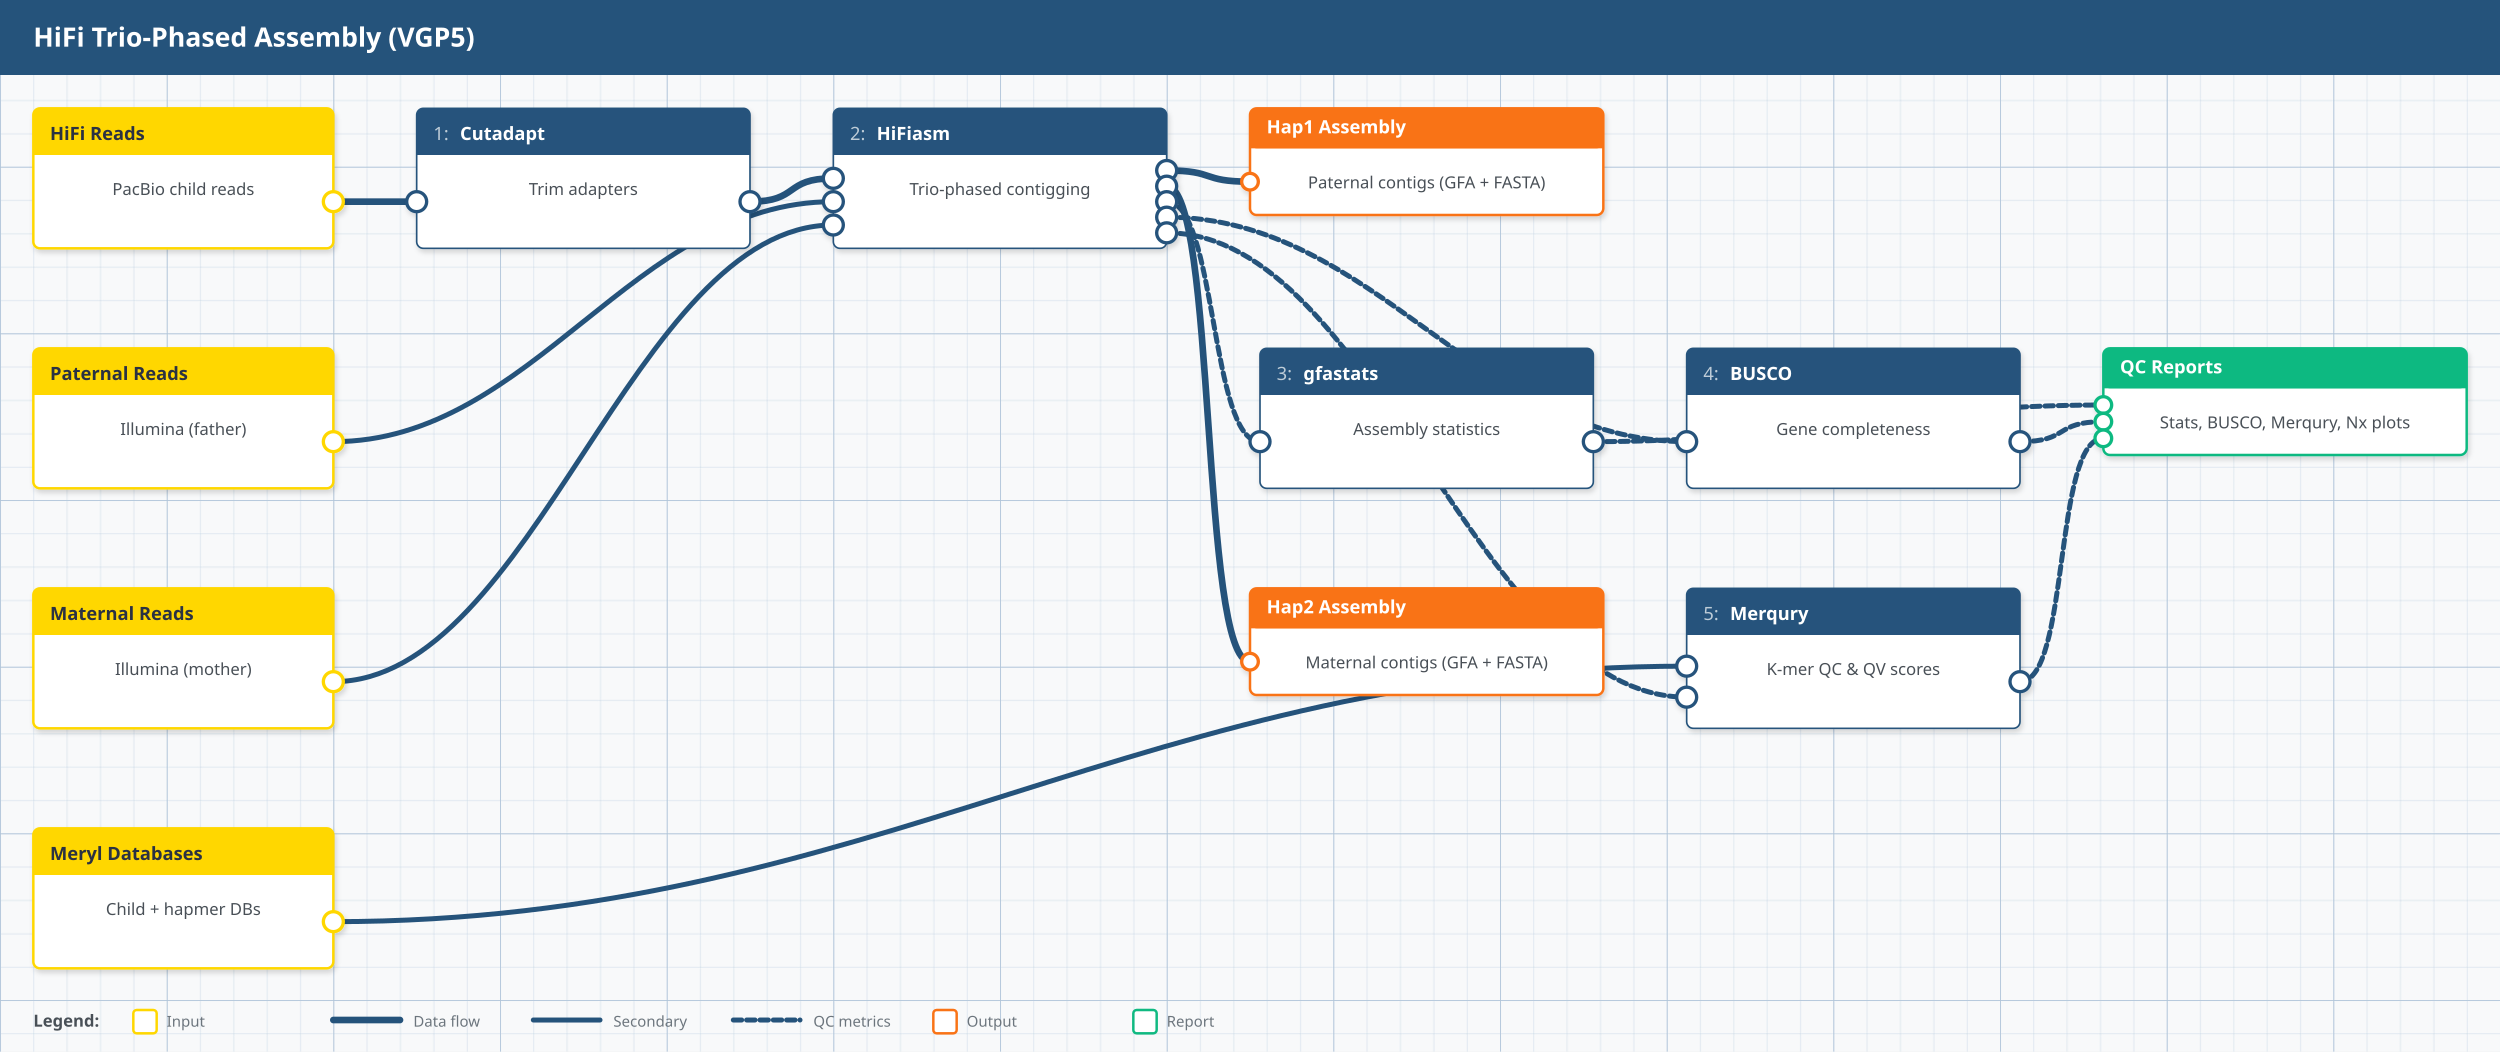
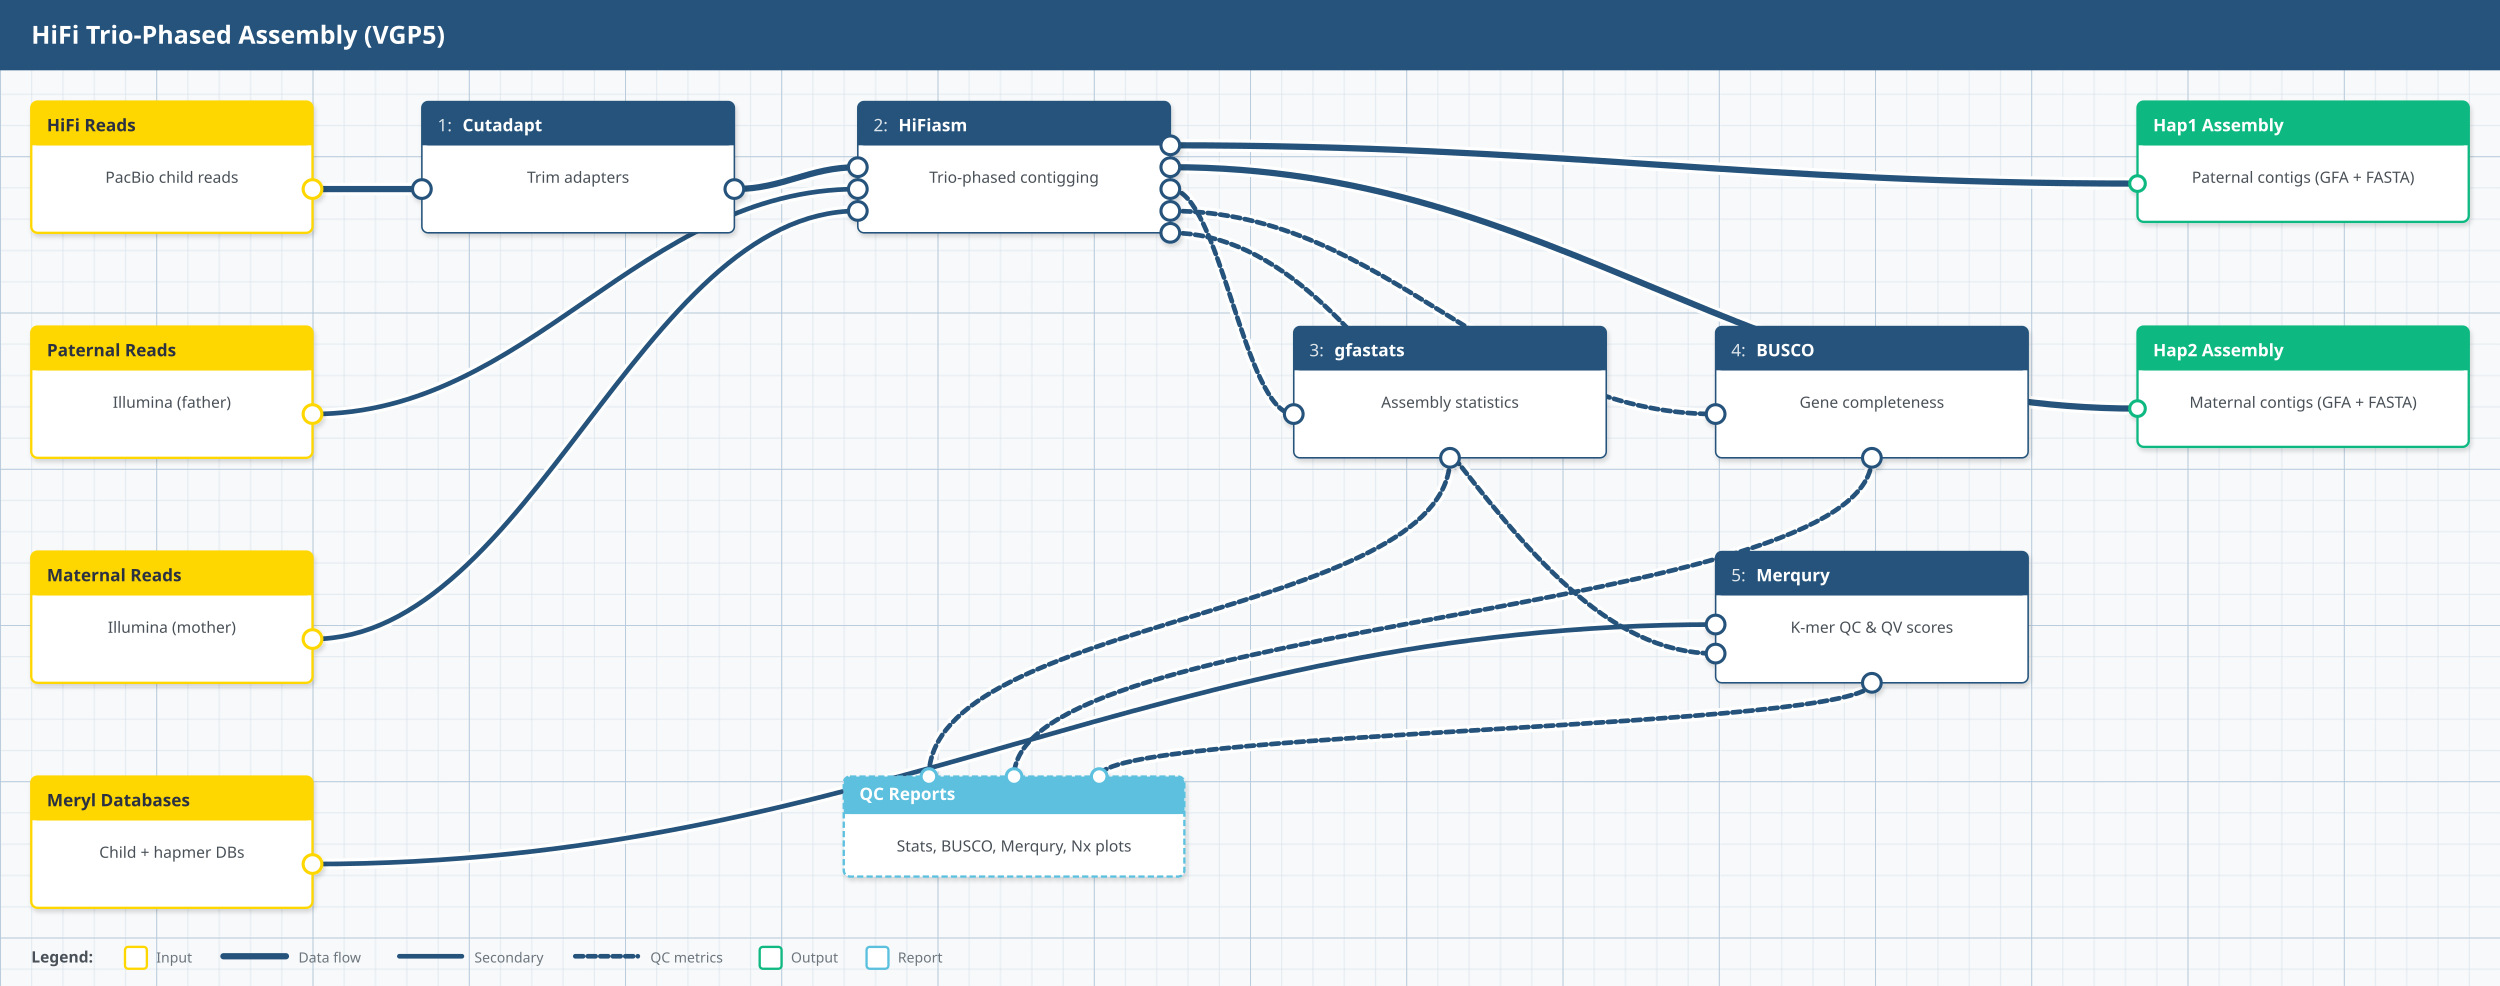
- <svg xmlns="http://www.w3.org/2000/svg" viewBox="0 0 1500 631" aria-label="HiFi Trio-Phased Assembly (VGP5)" role="img">
+ <svg xmlns="http://www.w3.org/2000/svg" viewBox="0 0 1600 631" aria-label="HiFi Trio-Phased Assembly (VGP5)" role="img">
  <defs>
    <pattern id="wd-grid" width="20" height="20" patternUnits="userSpaceOnUse">
      <path d="M 20 0 L 0 0 0 20" fill="none" stroke="#c5d5e4" stroke-width="0.5" />
    </pattern>
    <pattern id="wd-grid-major" width="100" height="100" patternUnits="userSpaceOnUse">
      <rect width="100" height="100" fill="url(#wd-grid)" />
      <path d="M 100 0 L 0 0 0 100" fill="none" stroke="#b0c4d8" stroke-width="1" />
    </pattern>
    <filter id="wd-shadow" x="-5%" y="-5%" width="115%" height="115%">
      <feDropShadow dx="1" dy="2" stdDeviation="1.5" flood-opacity="0.15" />
    </filter>
  </defs>
-   <rect width="1500" height="631" fill="#f8f9fa" />
-   <rect width="1500" height="631" fill="url(#wd-grid-major)" />
-   <rect x="0" y="0" width="1500" height="45" fill="#25537b" />
+   <rect width="1600" height="631" fill="#f8f9fa" />
+   <rect width="1600" height="631" fill="url(#wd-grid-major)" />
+   <rect x="0" y="0" width="1600" height="45" fill="#25537b" />
  <text x="20" y="28" font-family="system-ui, sans-serif" font-size="16" font-weight="600" fill="white">HiFi Trio-Phased Assembly (VGP5)</text>
-   <path d="M 200.0 121.0 C 230.0 121.0, 220.0 121.0, 250.0 121.0" stroke="#25537b" fill="none" stroke-linecap="round" stroke-width="4" />
-   <path d="M 450.0 121.0 C 480.0 121.0, 470.0 107.0, 500.0 107.0" stroke="#25537b" fill="none" stroke-linecap="round" stroke-width="4" />
-   <path d="M 200.0 265.0 C 320.0 265.0, 380.0 121.0, 500.0 121.0" stroke="#25537b" fill="none" stroke-linecap="round" stroke-width="3" />
-   <path d="M 200.0 409.0 C 320.0 409.0, 380.0 135.0, 500.0 135.0" stroke="#25537b" fill="none" stroke-linecap="round" stroke-width="3" />
-   <path d="M 700.0 102.3 C 730.0 102.3, 720.0 109.0, 750.0 109.0" stroke="#25537b" fill="none" stroke-linecap="round" stroke-width="4" />
-   <path d="M 700.0 111.7 C 730.0 111.7, 720.0 397.0, 750.0 397.0" stroke="#25537b" fill="none" stroke-linecap="round" stroke-width="4" />
-   <path d="M 700.0 121.0 C 730.0 121.0, 726.0 265.0, 756.0 265.0" stroke="#25537b" fill="none" stroke-linecap="round" stroke-width="3" stroke-dasharray="5 3" />
-   <path d="M 700.0 130.3 C 824.8 130.3, 887.2 265.0, 1012.0 265.0" stroke="#25537b" fill="none" stroke-linecap="round" stroke-width="3" stroke-dasharray="5 3" />
-   <path d="M 200.0 553.0 C 524.8 553.0, 687.2 399.7, 1012.0 399.7" stroke="#25537b" fill="none" stroke-linecap="round" stroke-width="3" />
-   <path d="M 700.0 139.7 C 824.8 139.7, 887.2 418.3, 1012.0 418.3" stroke="#25537b" fill="none" stroke-linecap="round" stroke-width="3" stroke-dasharray="5 3" />
-   <path d="M 956.0 265.0 C 1078.4 265.0, 1139.6 243.0, 1262.0 243.0" stroke="#25537b" fill="none" stroke-linecap="round" stroke-width="3" stroke-dasharray="5 3" />
-   <path d="M 1212.0 265.0 C 1242.0 265.0, 1232.0 253.0, 1262.0 253.0" stroke="#25537b" fill="none" stroke-linecap="round" stroke-width="3" stroke-dasharray="5 3" />
-   <path d="M 1212.0 409.0 C 1242.0 409.0, 1232.0 263.0, 1262.0 263.0" stroke="#25537b" fill="none" stroke-linecap="round" stroke-width="3" stroke-dasharray="5 3" />
+   <path d="M 200.0 121.0 C 230.0 121.0, 240.0 121.0, 270.0 121.0" stroke="white" fill="none" stroke-linecap="round" stroke-width="8" />
+   <path d="M 470.0 121.0 C 501.6 121.0, 517.4 107.0, 549.0 107.0" stroke="white" fill="none" stroke-linecap="round" stroke-width="8" />
+   <path d="M 200.0 265.0 C 339.6 265.0, 409.4 121.0, 549.0 121.0" stroke="white" fill="none" stroke-linecap="round" stroke-width="7" />
+   <path d="M 200.0 409.0 C 339.6 409.0, 409.4 135.0, 549.0 135.0" stroke="white" fill="none" stroke-linecap="round" stroke-width="7" />
+   <path d="M 749.0 93.0 C 996.6 93.0, 1120.4 117.5, 1368.0 117.5" stroke="white" fill="none" stroke-linecap="round" stroke-width="8" />
+   <path d="M 749.0 107.0 C 996.6 107.0, 1120.4 261.5, 1368.0 261.5" stroke="white" fill="none" stroke-linecap="round" stroke-width="8" />
+   <path d="M 749.0 121.0 C 780.6 121.0, 796.4 265.0, 828.0 265.0" stroke="white" fill="none" stroke-linecap="round" stroke-width="7" />
+   <path d="M 749.0 135.0 C 888.6 135.0, 958.4 265.0, 1098.0 265.0" stroke="white" fill="none" stroke-linecap="round" stroke-width="7" />
+   <path d="M 200.0 553.0 C 559.2 553.0, 738.8 399.7, 1098.0 399.7" stroke="white" fill="none" stroke-linecap="round" stroke-width="7" />
+   <path d="M 749.0 149.0 C 888.6 149.0, 958.4 418.3, 1098.0 418.3" stroke="white" fill="none" stroke-linecap="round" stroke-width="7" />
+   <path d="M 928.0 293.0 C 928.0 395.0, 594.5 395.0, 594.5 497.0" stroke="white" fill="none" stroke-linecap="round" stroke-width="7" />
+   <path d="M 1198.0 293.0 C 1198.0 395.0, 649.0 395.0, 649.0 497.0" stroke="white" fill="none" stroke-linecap="round" stroke-width="7" />
+   <path d="M 1198.0 437.0 C 1198.0 467.0, 703.5 467.0, 703.5 497.0" stroke="white" fill="none" stroke-linecap="round" stroke-width="7" />
+   <path d="M 200.0 121.0 C 230.0 121.0, 240.0 121.0, 270.0 121.0" stroke="#25537b" fill="none" stroke-linecap="round" stroke-width="4" />
+   <path d="M 470.0 121.0 C 501.6 121.0, 517.4 107.0, 549.0 107.0" stroke="#25537b" fill="none" stroke-linecap="round" stroke-width="4" />
+   <path d="M 200.0 265.0 C 339.6 265.0, 409.4 121.0, 549.0 121.0" stroke="#25537b" fill="none" stroke-linecap="round" stroke-width="3" />
+   <path d="M 200.0 409.0 C 339.6 409.0, 409.4 135.0, 549.0 135.0" stroke="#25537b" fill="none" stroke-linecap="round" stroke-width="3" />
+   <path d="M 749.0 93.0 C 996.6 93.0, 1120.4 117.5, 1368.0 117.5" stroke="#25537b" fill="none" stroke-linecap="round" stroke-width="4" />
+   <path d="M 749.0 107.0 C 996.6 107.0, 1120.4 261.5, 1368.0 261.5" stroke="#25537b" fill="none" stroke-linecap="round" stroke-width="4" />
+   <path d="M 749.0 121.0 C 780.6 121.0, 796.4 265.0, 828.0 265.0" stroke="#25537b" fill="none" stroke-linecap="round" stroke-width="3" stroke-dasharray="5 3" />
+   <path d="M 749.0 135.0 C 888.6 135.0, 958.4 265.0, 1098.0 265.0" stroke="#25537b" fill="none" stroke-linecap="round" stroke-width="3" stroke-dasharray="5 3" />
+   <path d="M 200.0 553.0 C 559.2 553.0, 738.8 399.7, 1098.0 399.7" stroke="#25537b" fill="none" stroke-linecap="round" stroke-width="3" />
+   <path d="M 749.0 149.0 C 888.6 149.0, 958.4 418.3, 1098.0 418.3" stroke="#25537b" fill="none" stroke-linecap="round" stroke-width="3" stroke-dasharray="5 3" />
+   <path d="M 928.0 293.0 C 928.0 395.0, 594.5 395.0, 594.5 497.0" stroke="#25537b" fill="none" stroke-linecap="round" stroke-width="3" stroke-dasharray="5 3" />
+   <path d="M 1198.0 293.0 C 1198.0 395.0, 649.0 395.0, 649.0 497.0" stroke="#25537b" fill="none" stroke-linecap="round" stroke-width="3" stroke-dasharray="5 3" />
+   <path d="M 1198.0 437.0 C 1198.0 467.0, 703.5 467.0, 703.5 497.0" stroke="#25537b" fill="none" stroke-linecap="round" stroke-width="3" stroke-dasharray="5 3" />
  <g filter="url(#wd-shadow)" transform="translate(20.0, 65.0)">
    <rect width="180.0" height="84.0" rx="4" fill="white" stroke="#ffd700" stroke-width="1.5" />
    <rect width="180.0" height="28" rx="4" fill="#ffd700" />
    <rect x="0" y="24" width="180.0" height="4" fill="#ffd700" />
    <text x="10" y="19" font-family="system-ui, sans-serif" font-size="11" font-weight="600" fill="#2C3143">HiFi Reads</text>
    <text x="90.0" y="52" text-anchor="middle" font-family="system-ui, sans-serif" font-size="10" fill="#495057">PacBio child reads</text>
    <circle cx="180.0" cy="56.0" r="6" fill="white" stroke="#ffd700" stroke-width="2" />
  </g>
  <g filter="url(#wd-shadow)" transform="translate(20.0, 209.0)">
    <rect width="180.0" height="84.0" rx="4" fill="white" stroke="#ffd700" stroke-width="1.5" />
    <rect width="180.0" height="28" rx="4" fill="#ffd700" />
    <rect x="0" y="24" width="180.0" height="4" fill="#ffd700" />
    <text x="10" y="19" font-family="system-ui, sans-serif" font-size="11" font-weight="600" fill="#2C3143">Paternal Reads</text>
    <text x="90.0" y="52" text-anchor="middle" font-family="system-ui, sans-serif" font-size="10" fill="#495057">Illumina (father)</text>
    <circle cx="180.0" cy="56.0" r="6" fill="white" stroke="#ffd700" stroke-width="2" />
  </g>
  <g filter="url(#wd-shadow)" transform="translate(20.0, 353.0)">
    <rect width="180.0" height="84.0" rx="4" fill="white" stroke="#ffd700" stroke-width="1.5" />
    <rect width="180.0" height="28" rx="4" fill="#ffd700" />
    <rect x="0" y="24" width="180.0" height="4" fill="#ffd700" />
    <text x="10" y="19" font-family="system-ui, sans-serif" font-size="11" font-weight="600" fill="#2C3143">Maternal Reads</text>
    <text x="90.0" y="52" text-anchor="middle" font-family="system-ui, sans-serif" font-size="10" fill="#495057">Illumina (mother)</text>
    <circle cx="180.0" cy="56.0" r="6" fill="white" stroke="#ffd700" stroke-width="2" />
  </g>
  <g filter="url(#wd-shadow)" transform="translate(20.0, 497.0)">
    <rect width="180.0" height="84.0" rx="4" fill="white" stroke="#ffd700" stroke-width="1.5" />
    <rect width="180.0" height="28" rx="4" fill="#ffd700" />
    <rect x="0" y="24" width="180.0" height="4" fill="#ffd700" />
    <text x="10" y="19" font-family="system-ui, sans-serif" font-size="11" font-weight="600" fill="#2C3143">Meryl Databases</text>
    <text x="90.0" y="52" text-anchor="middle" font-family="system-ui, sans-serif" font-size="10" fill="#495057">Child + hapmer DBs</text>
    <circle cx="180.0" cy="56.0" r="6" fill="white" stroke="#ffd700" stroke-width="2" />
  </g>
-   <g filter="url(#wd-shadow)" transform="translate(250.0, 65.0)">
+   <g filter="url(#wd-shadow)" transform="translate(270.0, 65.0)">
    <rect width="200.0" height="84.0" rx="4" fill="white" stroke="#25537b" stroke-width="1" />
    <rect width="200.0" height="28" rx="4" fill="#25537b" />
    <rect x="0" y="24" width="200.0" height="4" fill="#25537b" />
-     <text x="10" y="19" font-family="system-ui, sans-serif" font-size="11" fill="rgba(255,255,255,0.7)">1:</text>
+     <text x="10" y="19" font-family="system-ui, sans-serif" font-size="11" font-weight="500" fill="rgba(255,255,255,0.85)">1:</text>
    <text x="26" y="19" font-family="system-ui, sans-serif" font-size="11" font-weight="600" fill="white">Cutadapt</text>
    <text x="100.0" y="52" text-anchor="middle" font-family="system-ui, sans-serif" font-size="10" fill="#495057">Trim adapters</text>
    <circle cx="0.0" cy="56.0" r="6" fill="white" stroke="#25537b" stroke-width="2" />
    <circle cx="200.0" cy="56.0" r="6" fill="white" stroke="#25537b" stroke-width="2" />
  </g>
-   <g filter="url(#wd-shadow)" transform="translate(500.0, 65.0)">
+   <g filter="url(#wd-shadow)" transform="translate(549.0, 65.0)">
    <rect width="200.0" height="84.0" rx="4" fill="white" stroke="#25537b" stroke-width="1" />
    <rect width="200.0" height="28" rx="4" fill="#25537b" />
    <rect x="0" y="24" width="200.0" height="4" fill="#25537b" />
-     <text x="10" y="19" font-family="system-ui, sans-serif" font-size="11" fill="rgba(255,255,255,0.7)">2:</text>
+     <text x="10" y="19" font-family="system-ui, sans-serif" font-size="11" font-weight="500" fill="rgba(255,255,255,0.85)">2:</text>
    <text x="26" y="19" font-family="system-ui, sans-serif" font-size="11" font-weight="600" fill="white">HiFiasm</text>
    <text x="100.0" y="52" text-anchor="middle" font-family="system-ui, sans-serif" font-size="10" fill="#495057">Trio-phased contigging</text>
    <circle cx="0.0" cy="42.0" r="6" fill="white" stroke="#25537b" stroke-width="2" />
    <circle cx="0.0" cy="56.0" r="6" fill="white" stroke="#25537b" stroke-width="2" />
    <circle cx="0.0" cy="70.0" r="6" fill="white" stroke="#25537b" stroke-width="2" />
-     <circle cx="200.0" cy="37.3" r="6" fill="white" stroke="#25537b" stroke-width="2" />
-     <circle cx="200.0" cy="46.7" r="6" fill="white" stroke="#25537b" stroke-width="2" />
+     <circle cx="200.0" cy="28.0" r="6" fill="white" stroke="#25537b" stroke-width="2" />
+     <circle cx="200.0" cy="42.0" r="6" fill="white" stroke="#25537b" stroke-width="2" />
    <circle cx="200.0" cy="56.0" r="6" fill="white" stroke="#25537b" stroke-width="2" />
-     <circle cx="200.0" cy="65.3" r="6" fill="white" stroke="#25537b" stroke-width="2" />
-     <circle cx="200.0" cy="74.7" r="6" fill="white" stroke="#25537b" stroke-width="2" />
+     <circle cx="200.0" cy="70.0" r="6" fill="white" stroke="#25537b" stroke-width="2" />
+     <circle cx="200.0" cy="84.0" r="6" fill="white" stroke="#25537b" stroke-width="2" />
  </g>
-   <g filter="url(#wd-shadow)" transform="translate(756.0, 209.0)">
+   <g filter="url(#wd-shadow)" transform="translate(828.0, 209.0)">
    <rect width="200.0" height="84.0" rx="4" fill="white" stroke="#25537b" stroke-width="1" />
    <rect width="200.0" height="28" rx="4" fill="#25537b" />
    <rect x="0" y="24" width="200.0" height="4" fill="#25537b" />
-     <text x="10" y="19" font-family="system-ui, sans-serif" font-size="11" fill="rgba(255,255,255,0.7)">3:</text>
+     <text x="10" y="19" font-family="system-ui, sans-serif" font-size="11" font-weight="500" fill="rgba(255,255,255,0.85)">3:</text>
    <text x="26" y="19" font-family="system-ui, sans-serif" font-size="11" font-weight="600" fill="white">gfastats</text>
    <text x="100.0" y="52" text-anchor="middle" font-family="system-ui, sans-serif" font-size="10" fill="#495057">Assembly statistics</text>
    <circle cx="0.0" cy="56.0" r="6" fill="white" stroke="#25537b" stroke-width="2" />
-     <circle cx="200.0" cy="56.0" r="6" fill="white" stroke="#25537b" stroke-width="2" />
+     <circle cx="100.0" cy="84.0" r="6" fill="white" stroke="#25537b" stroke-width="2" />
  </g>
-   <g filter="url(#wd-shadow)" transform="translate(1012.0, 209.0)">
+   <g filter="url(#wd-shadow)" transform="translate(1098.0, 209.0)">
    <rect width="200.0" height="84.0" rx="4" fill="white" stroke="#25537b" stroke-width="1" />
    <rect width="200.0" height="28" rx="4" fill="#25537b" />
    <rect x="0" y="24" width="200.0" height="4" fill="#25537b" />
-     <text x="10" y="19" font-family="system-ui, sans-serif" font-size="11" fill="rgba(255,255,255,0.7)">4:</text>
+     <text x="10" y="19" font-family="system-ui, sans-serif" font-size="11" font-weight="500" fill="rgba(255,255,255,0.85)">4:</text>
    <text x="26" y="19" font-family="system-ui, sans-serif" font-size="11" font-weight="600" fill="white">BUSCO</text>
    <text x="100.0" y="52" text-anchor="middle" font-family="system-ui, sans-serif" font-size="10" fill="#495057">Gene completeness</text>
    <circle cx="0.0" cy="56.0" r="6" fill="white" stroke="#25537b" stroke-width="2" />
-     <circle cx="200.0" cy="56.0" r="6" fill="white" stroke="#25537b" stroke-width="2" />
+     <circle cx="100.0" cy="84.0" r="6" fill="white" stroke="#25537b" stroke-width="2" />
  </g>
-   <g filter="url(#wd-shadow)" transform="translate(1012.0, 353.0)">
+   <g filter="url(#wd-shadow)" transform="translate(1098.0, 353.0)">
    <rect width="200.0" height="84.0" rx="4" fill="white" stroke="#25537b" stroke-width="1" />
    <rect width="200.0" height="28" rx="4" fill="#25537b" />
    <rect x="0" y="24" width="200.0" height="4" fill="#25537b" />
-     <text x="10" y="19" font-family="system-ui, sans-serif" font-size="11" fill="rgba(255,255,255,0.7)">5:</text>
+     <text x="10" y="19" font-family="system-ui, sans-serif" font-size="11" font-weight="500" fill="rgba(255,255,255,0.85)">5:</text>
    <text x="26" y="19" font-family="system-ui, sans-serif" font-size="11" font-weight="600" fill="white">Merqury</text>
    <text x="100.0" y="52" text-anchor="middle" font-family="system-ui, sans-serif" font-size="10" fill="#495057">K-mer QC &amp; QV scores</text>
    <circle cx="0.0" cy="46.7" r="6" fill="white" stroke="#25537b" stroke-width="2" />
    <circle cx="0.0" cy="65.3" r="6" fill="white" stroke="#25537b" stroke-width="2" />
-     <circle cx="200.0" cy="56.0" r="6" fill="white" stroke="#25537b" stroke-width="2" />
+     <circle cx="100.0" cy="84.0" r="6" fill="white" stroke="#25537b" stroke-width="2" />
  </g>
-   <g filter="url(#wd-shadow)" transform="translate(750.0, 65.0)">
-     <rect width="212.0" height="64.0" rx="4" fill="white" stroke="#f97316" stroke-width="1.5" />
-     <rect width="212.0" height="24" rx="4" fill="#f97316" />
-     <rect x="0" y="20" width="212.0" height="4" fill="#f97316" />
-     <text x="10" y="15" font-family="system-ui, sans-serif" font-size="11" font-weight="600" fill="white">Hap1 Assembly</text>
-     <text x="106.0" y="48" text-anchor="middle" font-family="system-ui, sans-serif" font-size="10" fill="#495057">Paternal contigs (GFA + FASTA)</text>
-     <circle cx="0.0" cy="44.0" r="5" fill="white" stroke="#f97316" stroke-width="2" />
+   <g filter="url(#wd-shadow)" transform="translate(1368.0, 65.0)">
+     <rect width="212.0" height="77.0" rx="4" fill="white" stroke="#10b981" stroke-width="1.5" />
+     <rect width="212.0" height="28" rx="4" fill="#10b981" />
+     <rect x="0" y="24" width="212.0" height="4" fill="#10b981" />
+     <text x="10" y="19" font-family="system-ui, sans-serif" font-size="11" font-weight="600" fill="white">Hap1 Assembly</text>
+     <text x="106.0" y="52" text-anchor="middle" font-family="system-ui, sans-serif" font-size="10" fill="#495057">Paternal contigs (GFA + FASTA)</text>
+     <circle cx="0.0" cy="52.5" r="5" fill="white" stroke="#10b981" stroke-width="2" />
  </g>
-   <g filter="url(#wd-shadow)" transform="translate(750.0, 353.0)">
-     <rect width="212.0" height="64.0" rx="4" fill="white" stroke="#f97316" stroke-width="1.5" />
-     <rect width="212.0" height="24" rx="4" fill="#f97316" />
-     <rect x="0" y="20" width="212.0" height="4" fill="#f97316" />
-     <text x="10" y="15" font-family="system-ui, sans-serif" font-size="11" font-weight="600" fill="white">Hap2 Assembly</text>
-     <text x="106.0" y="48" text-anchor="middle" font-family="system-ui, sans-serif" font-size="10" fill="#495057">Maternal contigs (GFA + FASTA)</text>
-     <circle cx="0.0" cy="44.0" r="5" fill="white" stroke="#f97316" stroke-width="2" />
+   <g filter="url(#wd-shadow)" transform="translate(1368.0, 209.0)">
+     <rect width="212.0" height="77.0" rx="4" fill="white" stroke="#10b981" stroke-width="1.5" />
+     <rect width="212.0" height="28" rx="4" fill="#10b981" />
+     <rect x="0" y="24" width="212.0" height="4" fill="#10b981" />
+     <text x="10" y="19" font-family="system-ui, sans-serif" font-size="11" font-weight="600" fill="white">Hap2 Assembly</text>
+     <text x="106.0" y="52" text-anchor="middle" font-family="system-ui, sans-serif" font-size="10" fill="#495057">Maternal contigs (GFA + FASTA)</text>
+     <circle cx="0.0" cy="52.5" r="5" fill="white" stroke="#10b981" stroke-width="2" />
  </g>
-   <g filter="url(#wd-shadow)" transform="translate(1262.0, 209.0)">
-     <rect width="218.0" height="64.0" rx="4" fill="white" stroke="#10b981" stroke-width="1.5" />
-     <rect width="218.0" height="24" rx="4" fill="#10b981" />
-     <rect x="0" y="20" width="218.0" height="4" fill="#10b981" />
+   <g filter="url(#wd-shadow)" transform="translate(540.0, 497.0)">
+     <rect width="218.0" height="64.0" rx="4" fill="white" stroke="#5bc0de" stroke-width="1.5" stroke-dasharray="4 2" />
+     <rect width="218.0" height="24" rx="4" fill="#5bc0de" />
+     <rect x="0" y="20" width="218.0" height="4" fill="#5bc0de" />
    <text x="10" y="15" font-family="system-ui, sans-serif" font-size="11" font-weight="600" fill="white">QC Reports</text>
    <text x="109.0" y="48" text-anchor="middle" font-family="system-ui, sans-serif" font-size="10" fill="#495057">Stats, BUSCO, Merqury, Nx plots</text>
-     <circle cx="0.0" cy="34.0" r="5" fill="white" stroke="#10b981" stroke-width="2" />
-     <circle cx="0.0" cy="44.0" r="5" fill="white" stroke="#10b981" stroke-width="2" />
-     <circle cx="0.0" cy="54.0" r="5" fill="white" stroke="#10b981" stroke-width="2" />
+     <circle cx="54.5" cy="0.0" r="5" fill="white" stroke="#5bc0de" stroke-width="2" />
+     <circle cx="109.0" cy="0.0" r="5" fill="white" stroke="#5bc0de" stroke-width="2" />
+     <circle cx="163.5" cy="0.0" r="5" fill="white" stroke="#5bc0de" stroke-width="2" />
  </g>
  <g transform="translate(20, 616)">
    <text x="0" y="0" font-family="system-ui, sans-serif" font-size="10" font-weight="600" fill="#495057">Legend:</text>
    <rect x="60" y="-10" width="14" height="14" rx="2" fill="white" stroke="#ffd700" stroke-width="1.5" />
    <text x="80" y="0" font-family="system-ui, sans-serif" font-size="9" fill="#6c757d">Input</text>
-     <line x1="180" y1="-4" x2="220" y2="-4" stroke="#25537b" stroke-width="4" stroke-linecap="round" />
-     <text x="228" y="0" font-family="system-ui, sans-serif" font-size="9" fill="#6c757d">Data flow</text>
-     <line x1="300" y1="-4" x2="340" y2="-4" stroke="#25537b" stroke-width="3" stroke-linecap="round" />
-     <text x="348" y="0" font-family="system-ui, sans-serif" font-size="9" fill="#6c757d">Secondary</text>
-     <line x1="420" y1="-4" x2="460" y2="-4" stroke="#25537b" stroke-width="3" stroke-linecap="round" stroke-dasharray="5 3" />
-     <text x="468" y="0" font-family="system-ui, sans-serif" font-size="9" fill="#6c757d">QC metrics</text>
-     <rect x="540" y="-10" width="14" height="14" rx="2" fill="white" stroke="#f97316" stroke-width="1.5" />
-     <text x="560" y="0" font-family="system-ui, sans-serif" font-size="9" fill="#6c757d">Output</text>
-     <rect x="660" y="-10" width="14" height="14" rx="2" fill="white" stroke="#10b981" stroke-width="1.5" />
-     <text x="680" y="0" font-family="system-ui, sans-serif" font-size="9" fill="#6c757d">Report</text>
+     <line x1="123.0" y1="-4" x2="163.0" y2="-4" stroke="#25537b" stroke-width="4" stroke-linecap="round" />
+     <text x="171.0" y="0" font-family="system-ui, sans-serif" font-size="9" fill="#6c757d">Data flow</text>
+     <line x1="235.6" y1="-4" x2="275.6" y2="-4" stroke="#25537b" stroke-width="3" stroke-linecap="round" />
+     <text x="283.6" y="0" font-family="system-ui, sans-serif" font-size="9" fill="#6c757d">Secondary</text>
+     <line x1="348.2" y1="-4" x2="388.2" y2="-4" stroke="#25537b" stroke-width="3" stroke-linecap="round" stroke-dasharray="5 3" />
+     <text x="396.2" y="0" font-family="system-ui, sans-serif" font-size="9" fill="#6c757d">QC metrics</text>
+     <rect x="466.2" y="-10" width="14" height="14" rx="2" fill="white" stroke="#10b981" stroke-width="1.5" />
+     <text x="486.2" y="0" font-family="system-ui, sans-serif" font-size="9" fill="#6c757d">Output</text>
+     <rect x="534.6" y="-10" width="14" height="14" rx="2" fill="white" stroke="#5bc0de" stroke-width="1.5" />
+     <text x="554.6" y="0" font-family="system-ui, sans-serif" font-size="9" fill="#6c757d">Report</text>
  </g>
</svg>
